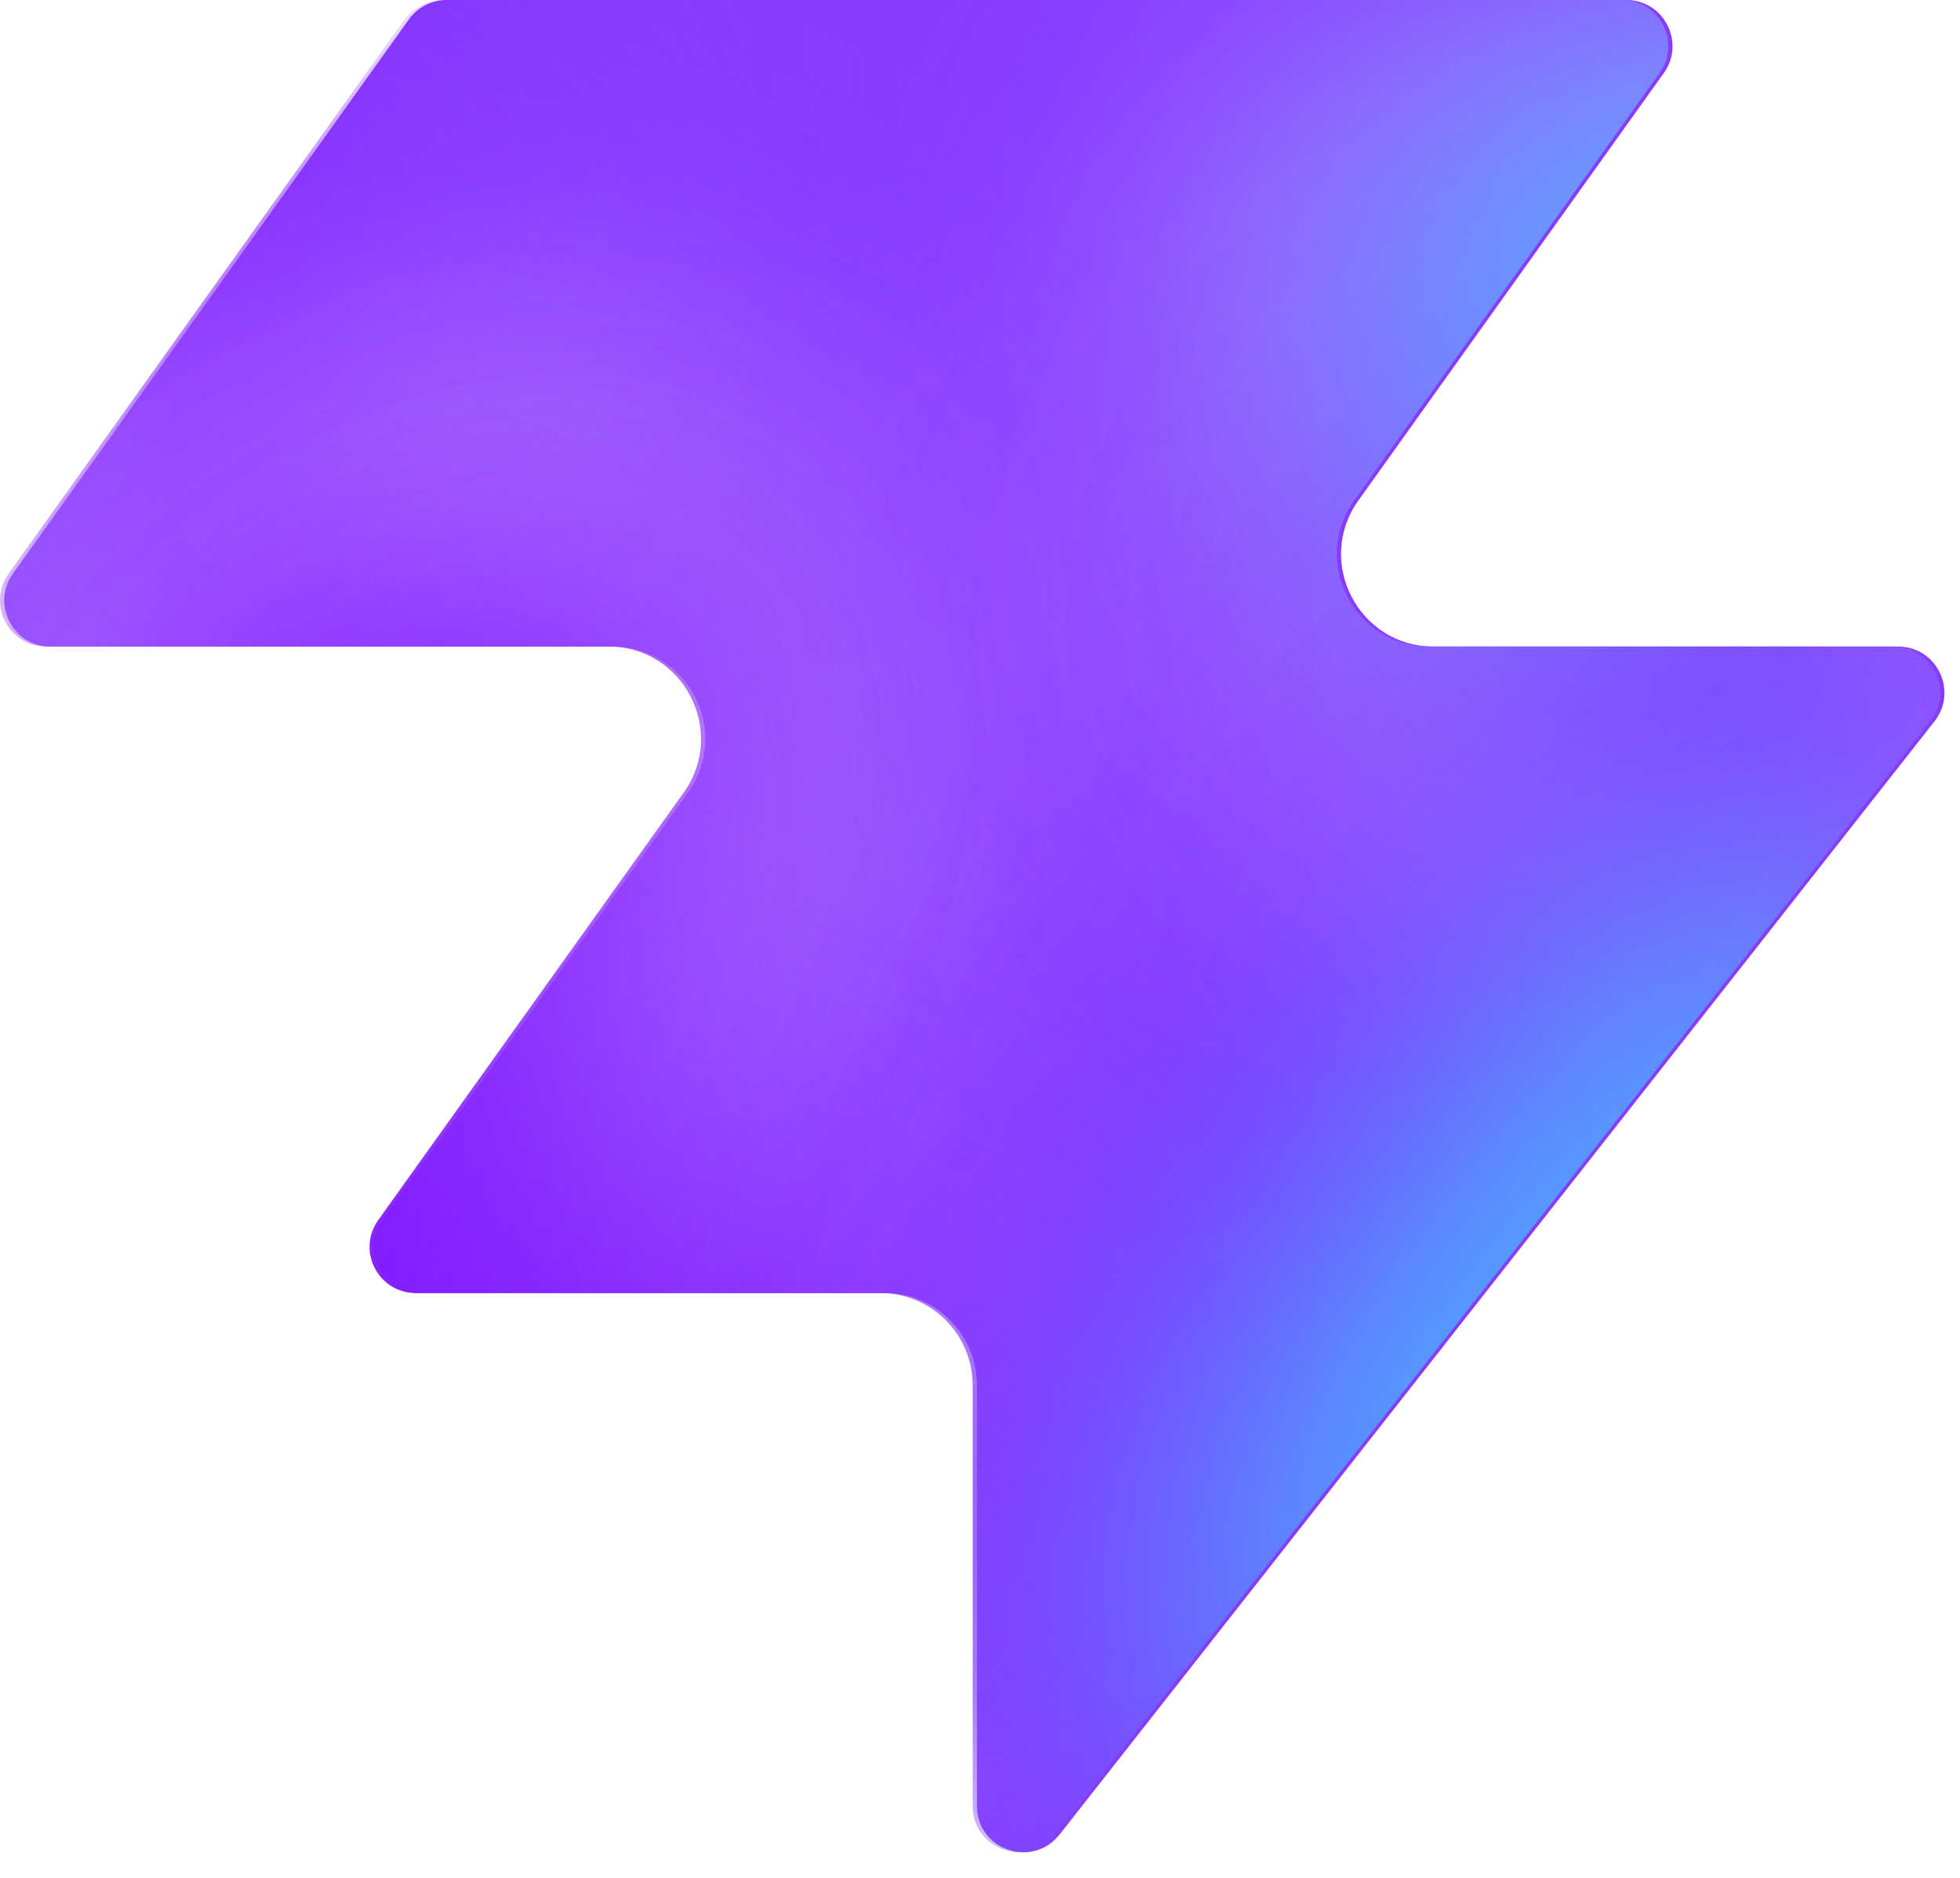
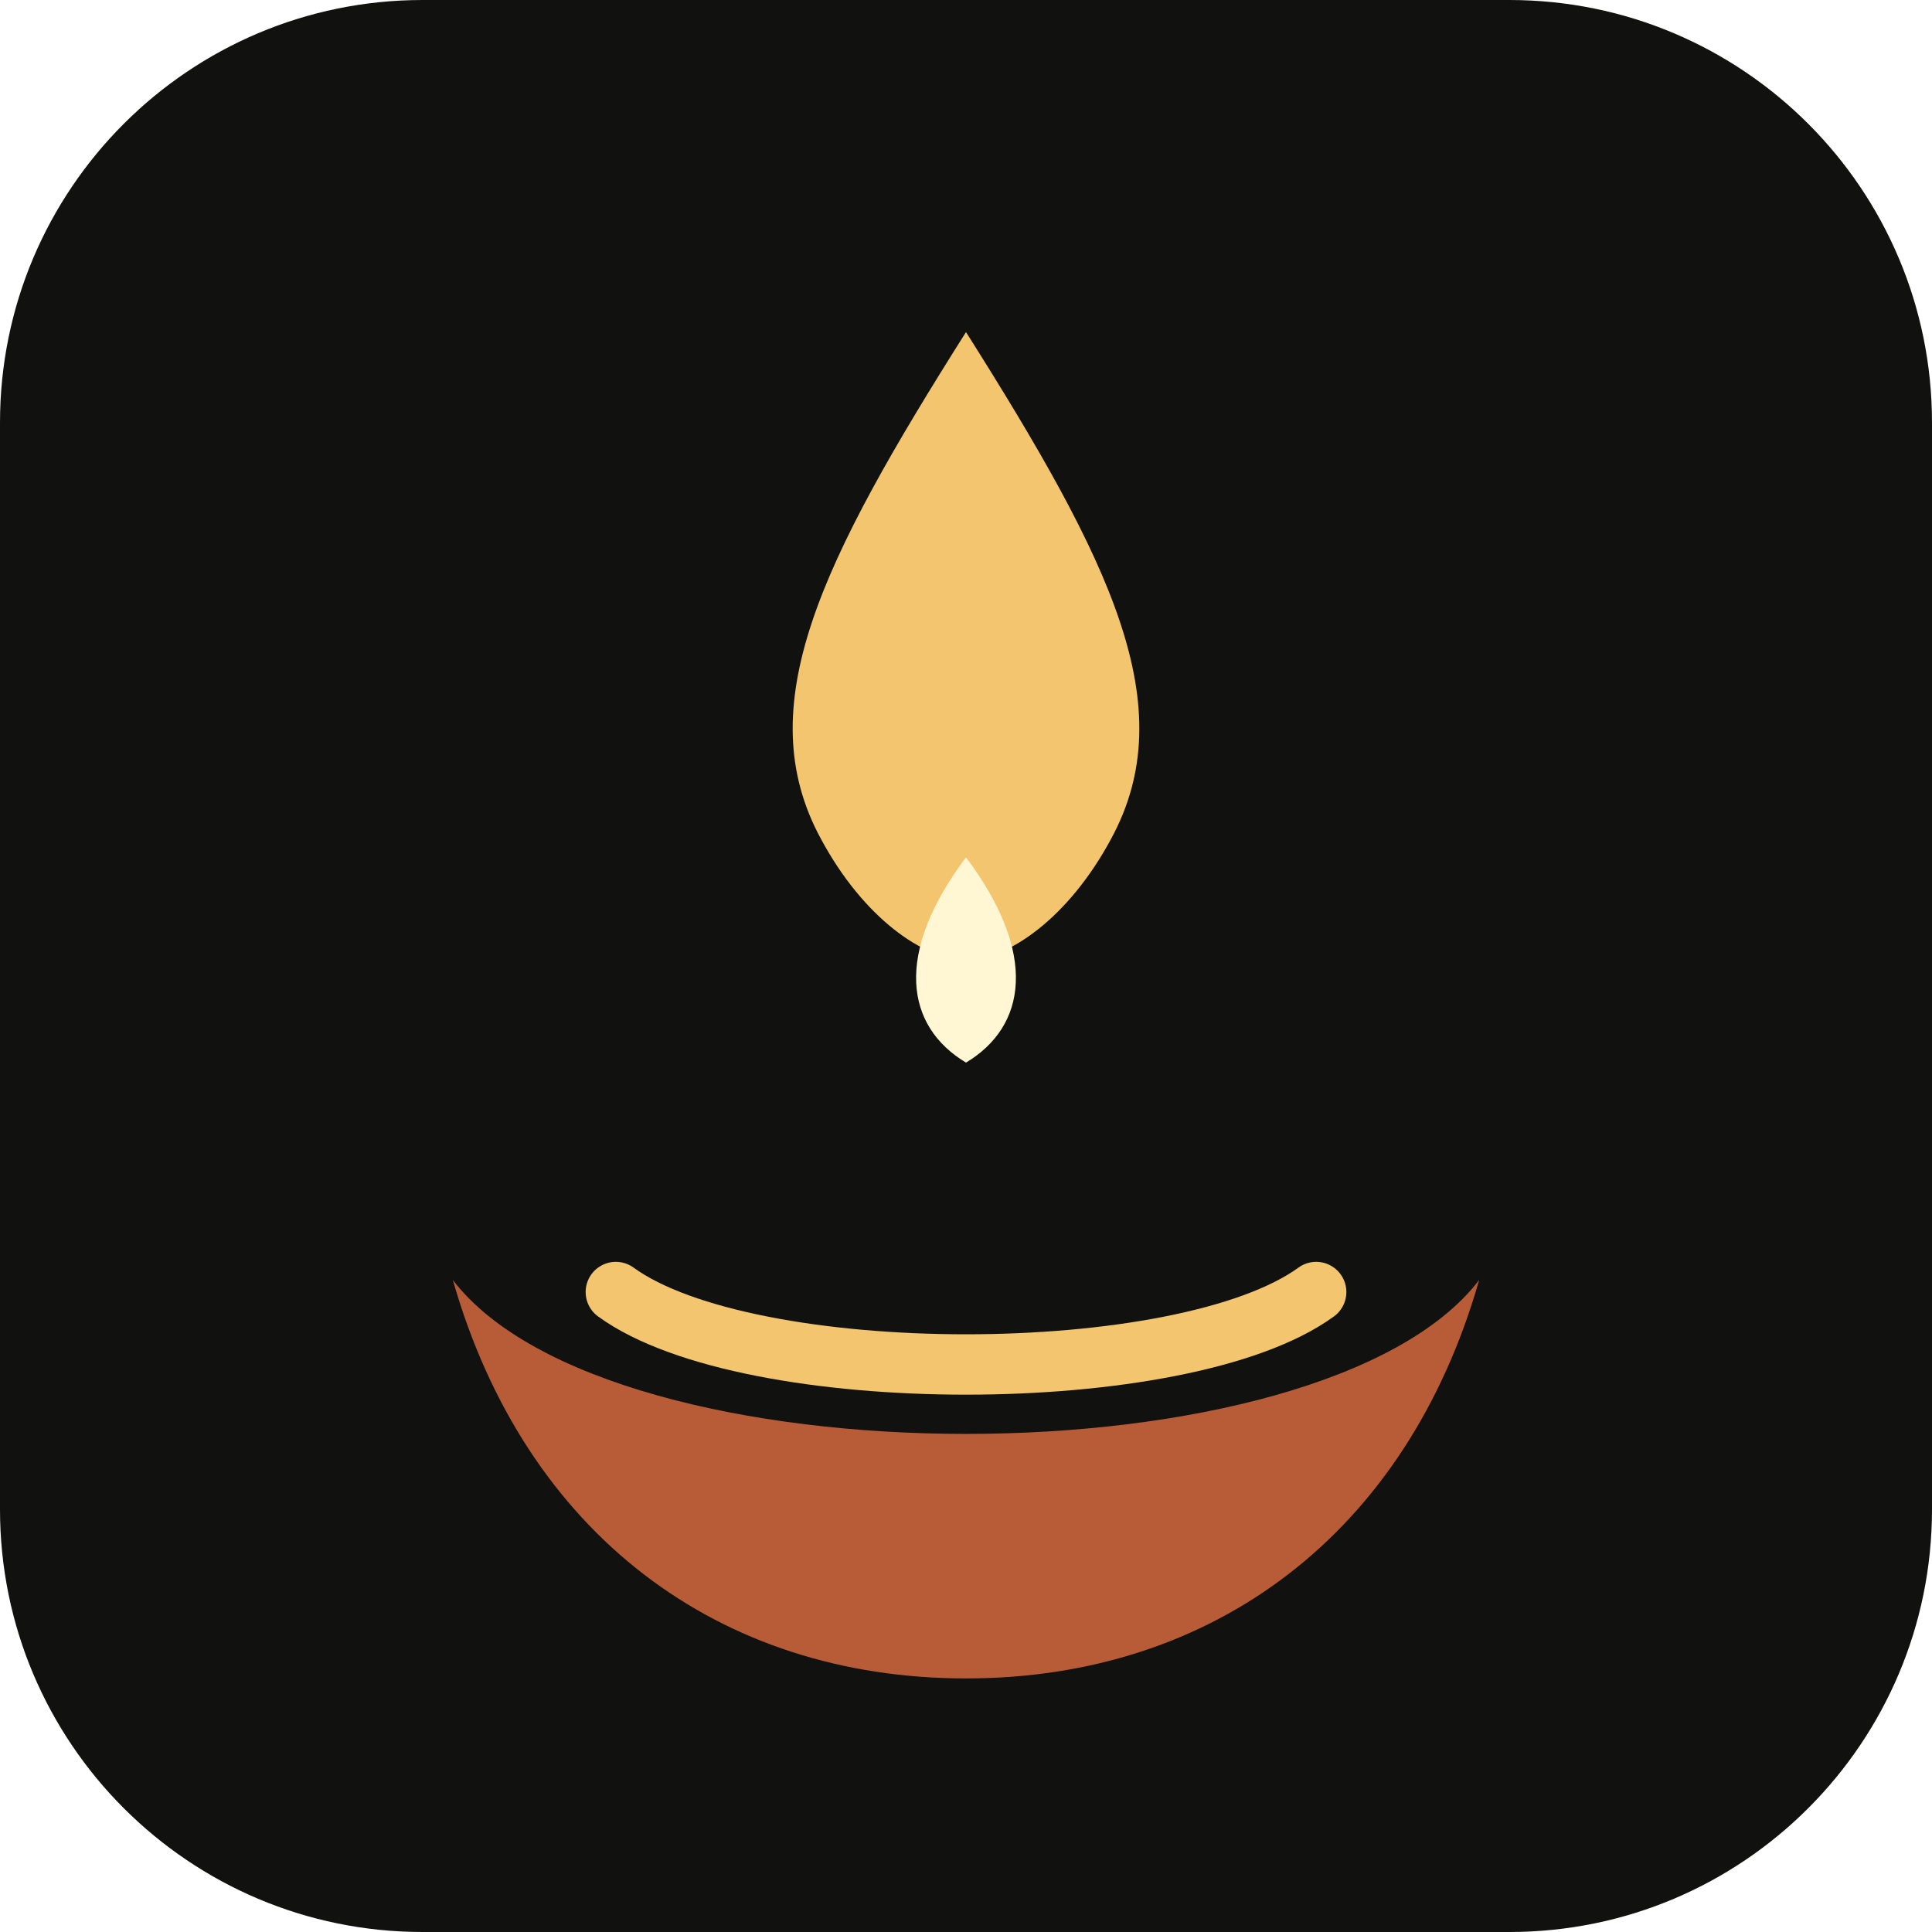
- <svg xmlns="http://www.w3.org/2000/svg" width="48" height="46" fill="none" viewBox="0 0 48 46">
-   <path fill="#863bff" d="M25.946 44.938c-.664.845-2.021.375-2.021-.698V33.937a2.26 2.26 0 0 0-2.262-2.262H10.287c-.92 0-1.456-1.04-.92-1.788l7.48-10.471c1.07-1.497 0-3.578-1.842-3.578H1.237c-.92 0-1.456-1.04-.92-1.788L10.013.474c.214-.297.556-.474.92-.474h28.894c.92 0 1.456 1.04.92 1.788l-7.48 10.471c-1.07 1.498 0 3.579 1.842 3.579h11.377c.943 0 1.473 1.088.89 1.83L25.947 44.94z" style="fill:#863bff;fill:color(display-p3 .525 .23 1);fill-opacity:1" />
-   <mask id="a" width="48" height="46" x="0" y="0" maskUnits="userSpaceOnUse" style="mask-type:alpha">
-     <path fill="#000" d="M25.842 44.938c-.664.844-2.021.375-2.021-.698V33.937a2.26 2.26 0 0 0-2.262-2.262H10.183c-.92 0-1.456-1.04-.92-1.788l7.48-10.471c1.07-1.498 0-3.579-1.842-3.579H1.133c-.92 0-1.456-1.04-.92-1.787L9.91.473c.214-.297.556-.474.92-.474h28.894c.92 0 1.456 1.04.92 1.788l-7.48 10.471c-1.07 1.498 0 3.578 1.842 3.578h11.377c.943 0 1.473 1.088.89 1.832L25.843 44.94z" style="fill:#000;fill-opacity:1" />
-   </mask>
-   <g mask="url(#a)">
-     <g filter="url(#b)">
-       <ellipse cx="5.508" cy="14.704" fill="#ede6ff" rx="5.508" ry="14.704" style="fill:#ede6ff;fill:color(display-p3 .927 .903 1);fill-opacity:1" transform="matrix(.00324 1 1 -.00324 -4.47 31.516)" />
-     </g>
-     <g filter="url(#c)">
-       <ellipse cx="10.399" cy="29.851" fill="#ede6ff" rx="10.399" ry="29.851" style="fill:#ede6ff;fill:color(display-p3 .927 .903 1);fill-opacity:1" transform="matrix(.00324 1 1 -.00324 -39.328 7.883)" />
-     </g>
-     <g filter="url(#d)">
-       <ellipse cx="5.508" cy="30.487" fill="#7e14ff" rx="5.508" ry="30.487" style="fill:#7e14ff;fill:color(display-p3 .492 .077 1);fill-opacity:1" transform="rotate(89.814 -25.913 -14.639)scale(1 -1)" />
-     </g>
-     <g filter="url(#e)">
-       <ellipse cx="5.508" cy="30.599" fill="#7e14ff" rx="5.508" ry="30.599" style="fill:#7e14ff;fill:color(display-p3 .492 .077 1);fill-opacity:1" transform="rotate(89.814 -32.644 -3.334)scale(1 -1)" />
-     </g>
-     <g filter="url(#f)">
-       <ellipse cx="5.508" cy="30.599" fill="#7e14ff" rx="5.508" ry="30.599" style="fill:#7e14ff;fill:color(display-p3 .492 .077 1);fill-opacity:1" transform="matrix(.00324 1 1 -.00324 -34.34 30.47)" />
-     </g>
-     <g filter="url(#g)">
-       <ellipse cx="14.072" cy="22.078" fill="#ede6ff" rx="14.072" ry="22.078" style="fill:#ede6ff;fill:color(display-p3 .927 .903 1);fill-opacity:1" transform="rotate(93.35 24.506 48.493)scale(-1 1)" />
-     </g>
-     <g filter="url(#h)">
-       <ellipse cx="3.47" cy="21.501" fill="#7e14ff" rx="3.47" ry="21.501" style="fill:#7e14ff;fill:color(display-p3 .492 .077 1);fill-opacity:1" transform="rotate(89.009 28.708 47.59)scale(-1 1)" />
-     </g>
-     <g filter="url(#i)">
-       <ellipse cx="3.47" cy="21.501" fill="#7e14ff" rx="3.47" ry="21.501" style="fill:#7e14ff;fill:color(display-p3 .492 .077 1);fill-opacity:1" transform="rotate(89.009 28.708 47.59)scale(-1 1)" />
-     </g>
-     <g filter="url(#j)">
-       <ellipse cx=".387" cy="8.972" fill="#7e14ff" rx="4.407" ry="29.108" style="fill:#7e14ff;fill:color(display-p3 .492 .077 1);fill-opacity:1" transform="rotate(39.51 .387 8.972)" />
-     </g>
-     <g filter="url(#k)">
-       <ellipse cx="47.523" cy="-6.092" fill="#7e14ff" rx="4.407" ry="29.108" style="fill:#7e14ff;fill:color(display-p3 .492 .077 1);fill-opacity:1" transform="rotate(37.892 47.523 -6.092)" />
-     </g>
-     <g filter="url(#l)">
-       <ellipse cx="41.412" cy="6.333" fill="#47bfff" rx="5.971" ry="9.665" style="fill:#47bfff;fill:color(display-p3 .28 .748 1);fill-opacity:1" transform="rotate(37.892 41.412 6.333)" />
-     </g>
-     <g filter="url(#m)">
-       <ellipse cx="-1.879" cy="38.332" fill="#7e14ff" rx="4.407" ry="29.108" style="fill:#7e14ff;fill:color(display-p3 .492 .077 1);fill-opacity:1" transform="rotate(37.892 -1.88 38.332)" />
-     </g>
-     <g filter="url(#n)">
-       <ellipse cx="-1.879" cy="38.332" fill="#7e14ff" rx="4.407" ry="29.108" style="fill:#7e14ff;fill:color(display-p3 .492 .077 1);fill-opacity:1" transform="rotate(37.892 -1.88 38.332)" />
-     </g>
-     <g filter="url(#o)">
-       <ellipse cx="35.651" cy="29.907" fill="#7e14ff" rx="4.407" ry="29.108" style="fill:#7e14ff;fill:color(display-p3 .492 .077 1);fill-opacity:1" transform="rotate(37.892 35.651 29.907)" />
-     </g>
-     <g filter="url(#p)">
-       <ellipse cx="38.418" cy="32.4" fill="#47bfff" rx="5.971" ry="15.297" style="fill:#47bfff;fill:color(display-p3 .28 .748 1);fill-opacity:1" transform="rotate(37.892 38.418 32.4)" />
-     </g>
-   </g>
-   <defs>
-     <filter id="b" width="60.045" height="41.654" x="-19.77" y="16.149" color-interpolation-filters="sRGB" filterUnits="userSpaceOnUse">
-       <feFlood flood-opacity="0" result="BackgroundImageFix" />
-       <feBlend in="SourceGraphic" in2="BackgroundImageFix" result="shape" />
-       <feGaussianBlur result="effect1_foregroundBlur_2002_17158" stdDeviation="7.659" />
-     </filter>
-     <filter id="c" width="90.34" height="51.437" x="-54.613" y="-7.533" color-interpolation-filters="sRGB" filterUnits="userSpaceOnUse">
-       <feFlood flood-opacity="0" result="BackgroundImageFix" />
-       <feBlend in="SourceGraphic" in2="BackgroundImageFix" result="shape" />
-       <feGaussianBlur result="effect1_foregroundBlur_2002_17158" stdDeviation="7.659" />
-     </filter>
-     <filter id="d" width="79.355" height="29.4" x="-49.64" y="2.03" color-interpolation-filters="sRGB" filterUnits="userSpaceOnUse">
-       <feFlood flood-opacity="0" result="BackgroundImageFix" />
-       <feBlend in="SourceGraphic" in2="BackgroundImageFix" result="shape" />
-       <feGaussianBlur result="effect1_foregroundBlur_2002_17158" stdDeviation="4.596" />
-     </filter>
-     <filter id="e" width="79.579" height="29.4" x="-45.045" y="20.029" color-interpolation-filters="sRGB" filterUnits="userSpaceOnUse">
-       <feFlood flood-opacity="0" result="BackgroundImageFix" />
-       <feBlend in="SourceGraphic" in2="BackgroundImageFix" result="shape" />
-       <feGaussianBlur result="effect1_foregroundBlur_2002_17158" stdDeviation="4.596" />
-     </filter>
-     <filter id="f" width="79.579" height="29.4" x="-43.513" y="21.178" color-interpolation-filters="sRGB" filterUnits="userSpaceOnUse">
-       <feFlood flood-opacity="0" result="BackgroundImageFix" />
-       <feBlend in="SourceGraphic" in2="BackgroundImageFix" result="shape" />
-       <feGaussianBlur result="effect1_foregroundBlur_2002_17158" stdDeviation="4.596" />
-     </filter>
-     <filter id="g" width="74.749" height="58.852" x="15.756" y="-17.901" color-interpolation-filters="sRGB" filterUnits="userSpaceOnUse">
-       <feFlood flood-opacity="0" result="BackgroundImageFix" />
-       <feBlend in="SourceGraphic" in2="BackgroundImageFix" result="shape" />
-       <feGaussianBlur result="effect1_foregroundBlur_2002_17158" stdDeviation="7.659" />
-     </filter>
-     <filter id="h" width="61.377" height="25.362" x="23.548" y="2.284" color-interpolation-filters="sRGB" filterUnits="userSpaceOnUse">
-       <feFlood flood-opacity="0" result="BackgroundImageFix" />
-       <feBlend in="SourceGraphic" in2="BackgroundImageFix" result="shape" />
-       <feGaussianBlur result="effect1_foregroundBlur_2002_17158" stdDeviation="4.596" />
-     </filter>
-     <filter id="i" width="61.377" height="25.362" x="23.548" y="2.284" color-interpolation-filters="sRGB" filterUnits="userSpaceOnUse">
-       <feFlood flood-opacity="0" result="BackgroundImageFix" />
-       <feBlend in="SourceGraphic" in2="BackgroundImageFix" result="shape" />
-       <feGaussianBlur result="effect1_foregroundBlur_2002_17158" stdDeviation="4.596" />
-     </filter>
-     <filter id="j" width="56.045" height="63.649" x="-27.636" y="-22.853" color-interpolation-filters="sRGB" filterUnits="userSpaceOnUse">
-       <feFlood flood-opacity="0" result="BackgroundImageFix" />
-       <feBlend in="SourceGraphic" in2="BackgroundImageFix" result="shape" />
-       <feGaussianBlur result="effect1_foregroundBlur_2002_17158" stdDeviation="4.596" />
-     </filter>
-     <filter id="k" width="54.814" height="64.646" x="20.116" y="-38.415" color-interpolation-filters="sRGB" filterUnits="userSpaceOnUse">
-       <feFlood flood-opacity="0" result="BackgroundImageFix" />
-       <feBlend in="SourceGraphic" in2="BackgroundImageFix" result="shape" />
-       <feGaussianBlur result="effect1_foregroundBlur_2002_17158" stdDeviation="4.596" />
-     </filter>
-     <filter id="l" width="33.541" height="35.313" x="24.641" y="-11.323" color-interpolation-filters="sRGB" filterUnits="userSpaceOnUse">
-       <feFlood flood-opacity="0" result="BackgroundImageFix" />
-       <feBlend in="SourceGraphic" in2="BackgroundImageFix" result="shape" />
-       <feGaussianBlur result="effect1_foregroundBlur_2002_17158" stdDeviation="4.596" />
-     </filter>
-     <filter id="m" width="54.814" height="64.646" x="-29.286" y="6.009" color-interpolation-filters="sRGB" filterUnits="userSpaceOnUse">
-       <feFlood flood-opacity="0" result="BackgroundImageFix" />
-       <feBlend in="SourceGraphic" in2="BackgroundImageFix" result="shape" />
-       <feGaussianBlur result="effect1_foregroundBlur_2002_17158" stdDeviation="4.596" />
-     </filter>
-     <filter id="n" width="54.814" height="64.646" x="-29.286" y="6.009" color-interpolation-filters="sRGB" filterUnits="userSpaceOnUse">
-       <feFlood flood-opacity="0" result="BackgroundImageFix" />
-       <feBlend in="SourceGraphic" in2="BackgroundImageFix" result="shape" />
-       <feGaussianBlur result="effect1_foregroundBlur_2002_17158" stdDeviation="4.596" />
-     </filter>
-     <filter id="o" width="54.814" height="64.646" x="8.244" y="-2.416" color-interpolation-filters="sRGB" filterUnits="userSpaceOnUse">
-       <feFlood flood-opacity="0" result="BackgroundImageFix" />
-       <feBlend in="SourceGraphic" in2="BackgroundImageFix" result="shape" />
-       <feGaussianBlur result="effect1_foregroundBlur_2002_17158" stdDeviation="4.596" />
-     </filter>
-     <filter id="p" width="39.409" height="43.623" x="18.713" y="10.588" color-interpolation-filters="sRGB" filterUnits="userSpaceOnUse">
-       <feFlood flood-opacity="0" result="BackgroundImageFix" />
-       <feBlend in="SourceGraphic" in2="BackgroundImageFix" result="shape" />
-       <feGaussianBlur result="effect1_foregroundBlur_2002_17158" stdDeviation="4.596" />
-     </filter>
-   </defs>
+ <svg xmlns="http://www.w3.org/2000/svg" viewBox="0 0 32 32">
+   <rect width="32" height="32" rx="7" fill="#11110F" />
+   <path d="M16 5.5c-2.4 3.8-3.6 6.2-2.4 8.4.7 1.3 1.7 2 2.4 2s1.7-.7 2.4-2c1.2-2.2 0-4.6-2.4-8.4z" fill="#F2C56E" />
+   <path d="M16 14.2c-1.2 1.6-1 2.8 0 3.4 1-.6 1.2-1.8 0-3.4z" fill="#FFF6D4" />
+   <path d="M7.5 21.2c2.6 3.4 14.4 3.4 17 0-1.2 4.2-4.4 6.6-8.5 6.6s-7.3-2.4-8.5-6.6z" fill="#B85C38" />
+   <path d="M10.2 21.4c2.2 1.6 9.4 1.6 11.6 0" fill="none" stroke="#F2C56E" stroke-width="1" stroke-linecap="round" />
</svg>
